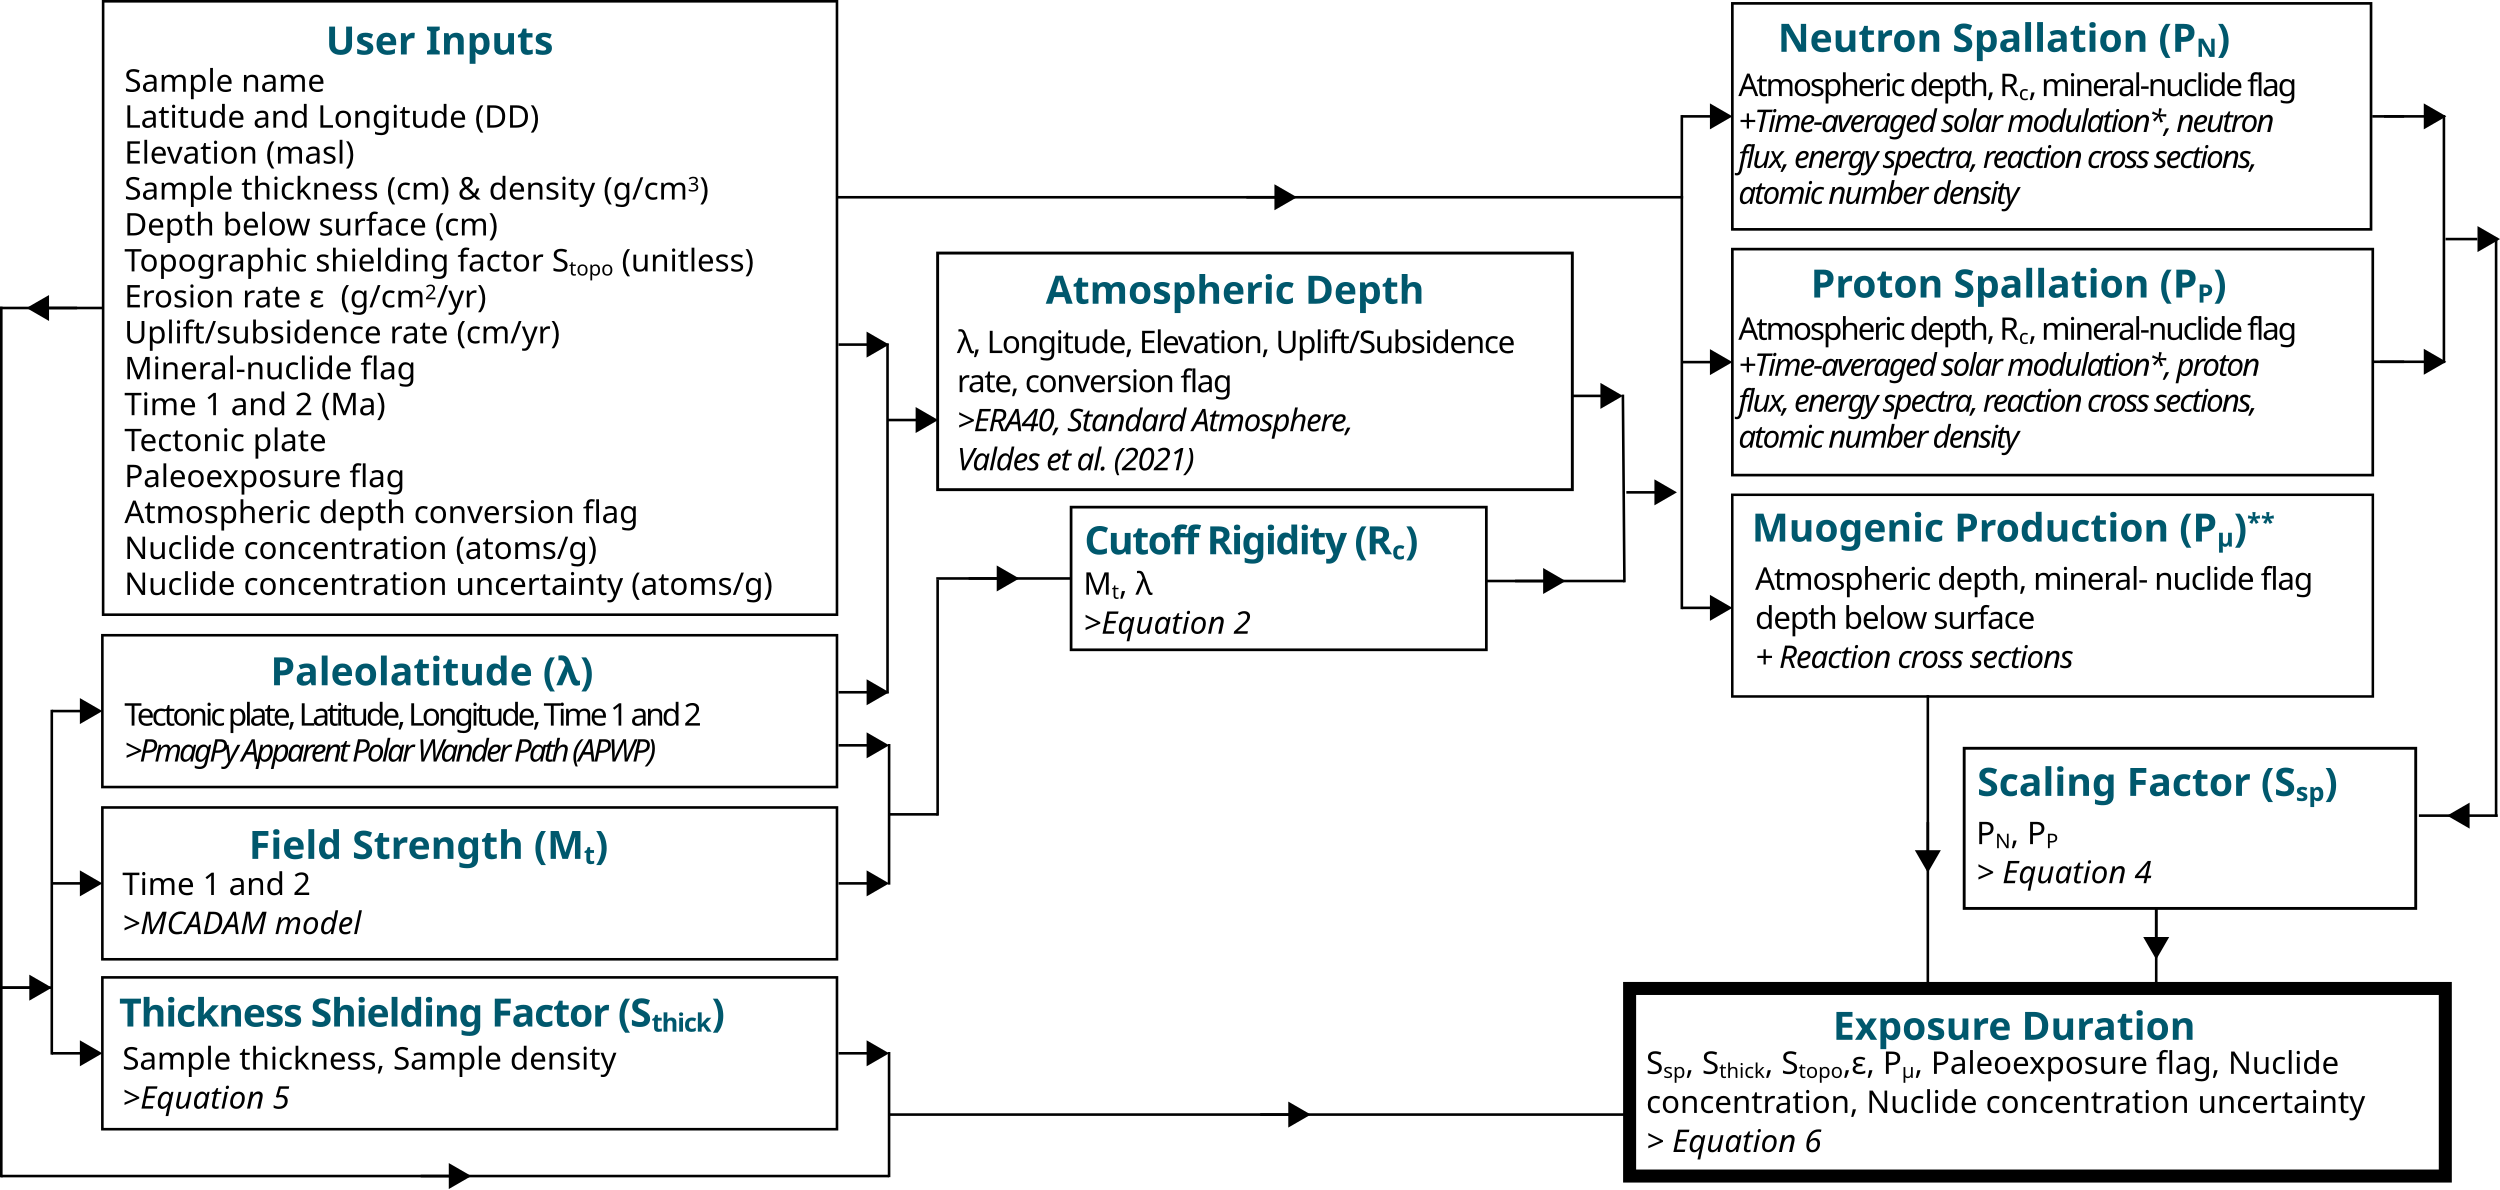
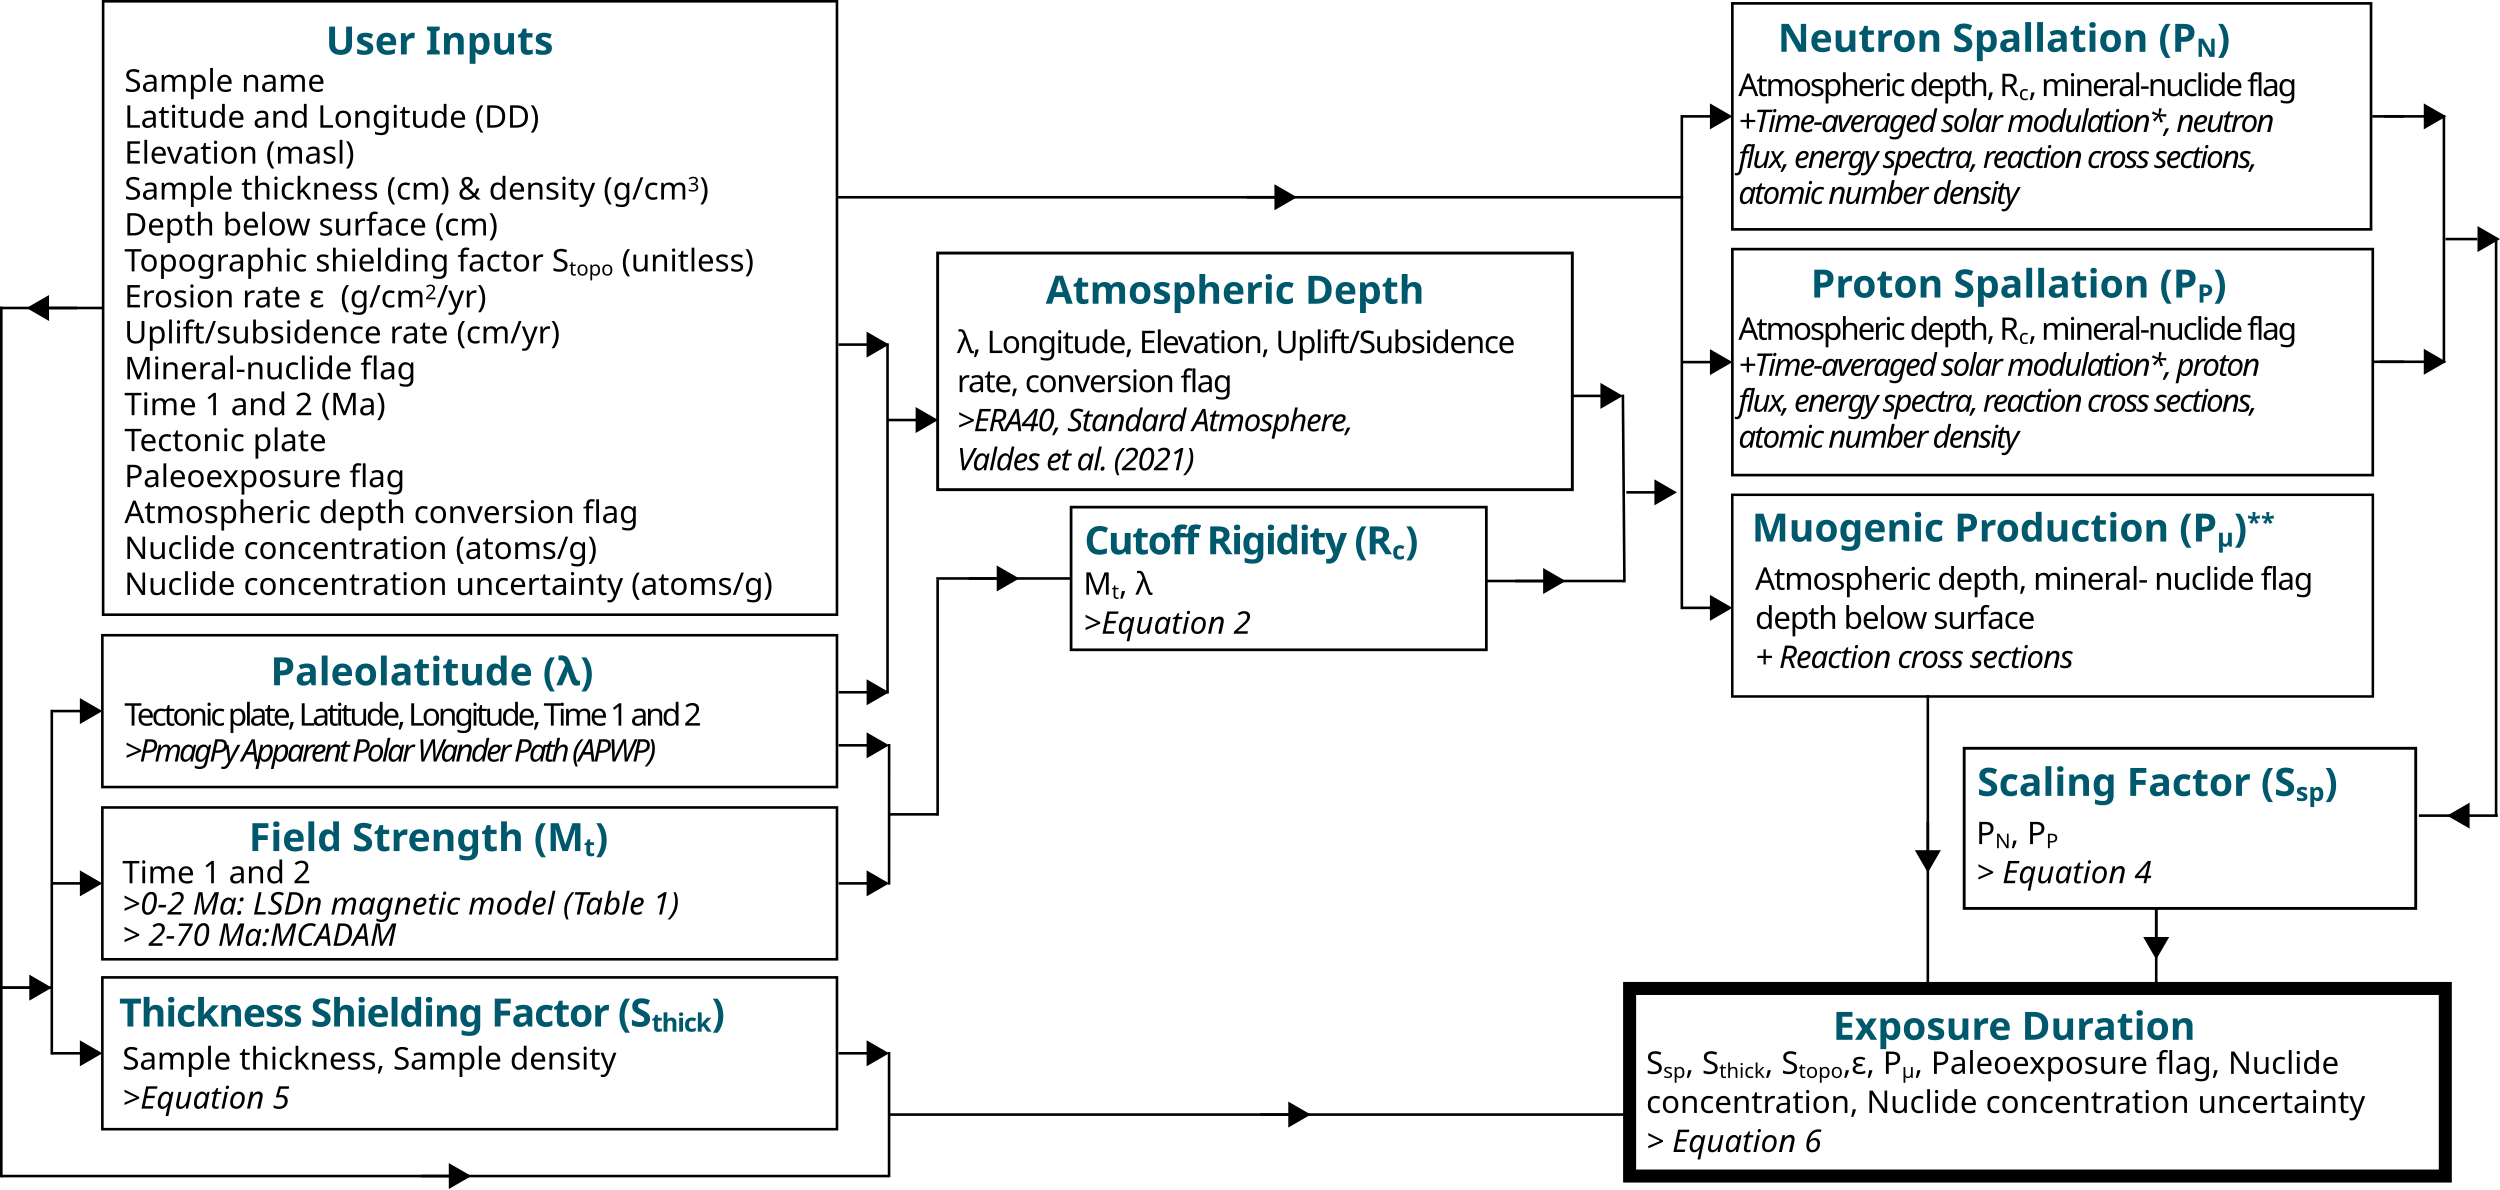
<svg xmlns="http://www.w3.org/2000/svg" version="1.1" id="svg1431" xml:space="preserve" width="1279.774" height="608.678" viewBox="0 0 1279.774 608.678">
  <defs id="defs1435">
+     <rect x="255.939" y="477.091" width="211.212" height="22.364" id="rect5" />
+     <rect x="239.788" y="475.849" width="126.727" height="19.879" id="rect4" />
    <rect x="69.736" y="-61.977" width="238.71" height="187.079" id="rect4672" />
    <clipPath clipPathUnits="userSpaceOnUse" id="clipPath1447">
      <path d="M 0,472.439 H 957.939 V 0 H 0 Z" id="path1445" />
    </clipPath>
    <clipPath clipPathUnits="userSpaceOnUse" id="clipPath1455">
      <path d="m 177.486,429.547 h 18.7 v -27.444 h -18.7 z" id="path1453" />
    </clipPath>
    <clipPath clipPathUnits="userSpaceOnUse" id="clipPath1459">
      <path d="m 196.186,429.547 v 0 -13.044 0 z" id="path1457" />
    </clipPath>
    <clipPath clipPathUnits="userSpaceOnUse" id="clipPath1463">
      <path d="m 177.486,415.147 v 0 -13.044 0 z" id="path1461" />
    </clipPath>
    <clipPath clipPathUnits="userSpaceOnUse" id="clipPath1581">
      <path d="M 0,472.439 H 957.939 V 0 H 0 Z" id="path1579" />
    </clipPath>
    <clipPath clipPathUnits="userSpaceOnUse" id="clipPath1589">
      <path d="m 517.59,300.878 h 18.699 V 273.434 H 517.59 Z" id="path1587" />
    </clipPath>
    <clipPath clipPathUnits="userSpaceOnUse" id="clipPath1593">
      <path d="m 536.289,300.878 v 0 -13.044 0 z" id="path1591" />
    </clipPath>
    <clipPath clipPathUnits="userSpaceOnUse" id="clipPath1597">
      <path d="m 517.59,286.478 v 0 -13.044 0 z" id="path1595" />
    </clipPath>
    <clipPath clipPathUnits="userSpaceOnUse" id="clipPath1775">
      <path d="M 0,472.439 H 957.939 V 0 H 0 Z" id="path1773" />
    </clipPath>
    <clipPath clipPathUnits="userSpaceOnUse" id="clipPath1775-6">
      <path d="M 0,472.439 H 957.939 V 0 H 0 Z" id="path1773-5" />
    </clipPath>
    <clipPath clipPathUnits="userSpaceOnUse" id="clipPath1581-1">
      <path d="M 0,472.439 H 957.939 V 0 H 0 Z" id="path1579-4" />
    </clipPath>
    <clipPath clipPathUnits="userSpaceOnUse" id="clipPath1589-5">
      <path d="m 517.59,300.878 h 18.699 V 273.434 H 517.59 Z" id="path1587-5" />
    </clipPath>
    <clipPath clipPathUnits="userSpaceOnUse" id="clipPath1593-9">
      <path d="m 536.289,300.878 v 0 -13.044 0 z" id="path1591-9" />
    </clipPath>
    <clipPath clipPathUnits="userSpaceOnUse" id="clipPath1597-9">
      <path d="m 517.59,286.478 v 0 -13.044 0 z" id="path1595-9" />
    </clipPath>
    <clipPath clipPathUnits="userSpaceOnUse" id="clipPath1447-2">
      <path d="M 0,472.439 H 957.939 V 0 H 0 Z" id="path1445-4" />
    </clipPath>
    <clipPath clipPathUnits="userSpaceOnUse" id="clipPath1455-0">
      <path d="m 177.486,429.547 h 18.7 v -27.444 h -18.7 z" id="path1453-6" />
    </clipPath>
    <clipPath clipPathUnits="userSpaceOnUse" id="clipPath1459-2">
      <path d="m 196.186,429.547 v 0 -13.044 0 z" id="path1457-2" />
    </clipPath>
    <clipPath clipPathUnits="userSpaceOnUse" id="clipPath1463-1">
      <path d="m 177.486,415.147 v 0 -13.044 0 z" id="path1461-0" />
    </clipPath>
  </defs>
  <g id="g1439" transform="matrix(1.333333,0,0,-1.333333,-10.79457,-30.37085)">
    <g id="g1441">
      <g id="g1443" clip-path="url(#clipPath1447)">
        <g id="g1449">
          <g id="g1451" />
          <g id="g1483">
            <g clip-path="url(#clipPath1455)" id="g1481">
              <g id="g1471">
                <g id="g1465" />
                <g id="g1469">
                  <g clip-path="url(#clipPath1459)" id="g1467" />
                </g>
              </g>
              <g id="g1479">
                <g id="g1473" />
                <g id="g1477">
                  <g clip-path="url(#clipPath1463)" id="g1475" />
                </g>
              </g>
            </g>
          </g>
        </g>
      </g>
    </g>
    <g id="g1575">
      <g id="g1577" clip-path="url(#clipPath1581)">
        <g id="g1583">
          <g id="g1585" />
          <g id="g1617">
            <g clip-path="url(#clipPath1589)" id="g1615">
              <g id="g1605">
                <g id="g1599" />
                <g id="g1603">
                  <g clip-path="url(#clipPath1593)" id="g1601" />
                </g>
              </g>
              <g id="g1613">
                <g id="g1607" />
                <g id="g1611">
                  <g clip-path="url(#clipPath1597)" id="g1609" />
                </g>
              </g>
            </g>
          </g>
        </g>
      </g>
    </g>
    <g id="g1441-4" transform="translate(-2.344475,-484.4311)">
      <g id="g1443-7" clip-path="url(#clipPath1447-2)">
        <g id="g1449-3">
          <g id="g1451-7" />
          <g id="g1483-1">
            <g clip-path="url(#clipPath1455-0)" id="g1481-5">
              <g id="g1471-8">
                <g id="g1465-4" />
                <g id="g1469-2">
                  <g clip-path="url(#clipPath1459-2)" id="g1467-8" />
                </g>
              </g>
              <g id="g1479-5">
                <g id="g1473-8" />
                <g id="g1477-2">
                  <g clip-path="url(#clipPath1463-1)" id="g1475-0" />
                </g>
              </g>
            </g>
          </g>
        </g>
      </g>
    </g>
    <path d="M 47.687,-23.278 H 329.438 V -258.775 H 47.687 Z" style="fill:none;stroke:#000000;stroke-width:1;stroke-linecap:butt;stroke-linejoin:miter;stroke-miterlimit:10;stroke-dasharray:none;stroke-opacity:1" id="path1485-9" />
    <text style="font-variant:normal;font-weight:bold;font-stretch:normal;font-size:15px;font-family:'Myriad Pro';-inkscape-font-specification:MyriadPro-Bold;writing-mode:lr-tb;fill:#00586d;fill-opacity:1;fill-rule:nonzero;stroke:none;stroke-width:1" id="text1489-0" x="133.193" y="43.687" transform="scale(1,-1)">
      <tspan id="tspan1487-7" style="stroke-width:1" x="133.193" y="43.687">User Inputs</tspan>
    </text>
    <text style="font-variant:normal;font-weight:normal;font-stretch:normal;font-size:12px;font-family:'Myriad Pro';-inkscape-font-specification:MyriadPro-Regular;writing-mode:lr-tb;fill:#000000;fill-opacity:1;fill-rule:nonzero;stroke:none;stroke-width:1" id="text1503-2" x="56.169" y="58.087" transform="scale(1,-1)">
      <tspan id="tspan1501-9" style="stroke-width:1" x="56.169" y="58.087" />
    </text>
    <path d="M 47.397,-332.791 H 329.439 v -58.287 H 47.397 Z" style="fill:none;stroke:#000000;stroke-width:1;stroke-linecap:butt;stroke-linejoin:miter;stroke-miterlimit:10;stroke-dasharray:none;stroke-opacity:1" id="path1537-9" />
-     <text style="font-variant:normal;font-weight:bold;font-stretch:normal;font-size:15px;font-family:'Myriad Pro';-inkscape-font-specification:MyriadPro-Bold;writing-mode:lr-tb;fill:#00586d;fill-opacity:1;fill-rule:nonzero;stroke:none;stroke-width:1" id="text1541-4" x="103.658" y="352.523" transform="scale(1,-1)">
-       <tspan id="tspan1539-7" style="stroke-width:1" x="103.658" y="352.523">Field Strength (M<tspan style="font-size:65%;baseline-shift:sub" id="tspan4732">t</tspan>)</tspan>
+     <text style="font-variant:normal;font-weight:bold;font-stretch:normal;font-size:15px;font-family:'Myriad Pro';-inkscape-font-specification:MyriadPro-Bold;writing-mode:lr-tb;fill:#00586d;fill-opacity:1;fill-rule:nonzero;stroke:none;stroke-width:1" id="text1541-4" x="103.658" y="349.523" transform="scale(1,-1)">
+       <tspan id="tspan1539-7" style="stroke-width:1" x="103.658" y="349.523">Field Strength (M<tspan style="font-size:65%;baseline-shift:sub" id="tspan4732">t</tspan>)</tspan>
    </text>
    <path d="M 47.397,-266.666 H 329.439 v -58.284 H 47.397 Z" style="fill:none;stroke:#000000;stroke-width:1;stroke-linecap:butt;stroke-linejoin:miter;stroke-miterlimit:10;stroke-dasharray:none;stroke-opacity:1" id="path1559-3" />
    <text style="font-variant:normal;font-weight:bold;font-stretch:normal;font-size:15px;font-family:'Myriad Pro';-inkscape-font-specification:MyriadPro-Bold;writing-mode:lr-tb;fill:#00586d;fill-opacity:1;fill-rule:nonzero;stroke:none;stroke-width:1" id="text1563-6" x="111.971" y="285.872" transform="scale(1,-1)">
      <tspan id="tspan1561-8" style="stroke-width:1" x="111.971" y="285.872">Paleolatitude (λ)</tspan>
    </text>
    <path d="m 368.084,-119.938 h 243.681 v -90.836 h -243.681 z" style="fill:none;stroke:#000000;stroke-width:1.123;stroke-linecap:butt;stroke-linejoin:miter;stroke-miterlimit:10;stroke-dasharray:none;stroke-opacity:1" id="path1573-9" />
    <g id="g1575-1" transform="translate(-2.344475,-484.4311)">
      <g id="g1577-6" clip-path="url(#clipPath1581-1)">
        <g id="g1583-7">
          <g id="g1585-1" />
          <g id="g1617-8">
            <g clip-path="url(#clipPath1589-5)" id="g1615-5">
              <g id="g1605-8">
                <g id="g1599-1" />
                <g id="g1603-3">
                  <g clip-path="url(#clipPath1593-9)" id="g1601-7" />
                </g>
              </g>
              <g id="g1613-0">
                <g id="g1607-2" />
                <g id="g1611-3">
                  <g clip-path="url(#clipPath1597-9)" id="g1609-2" />
                </g>
              </g>
            </g>
          </g>
        </g>
      </g>
    </g>
    <text style="font-variant:normal;font-weight:bold;font-stretch:normal;font-size:15px;font-family:'Myriad Pro';-inkscape-font-specification:MyriadPro-Bold;writing-mode:lr-tb;fill:#00586d;fill-opacity:1;fill-rule:nonzero;stroke:none;stroke-width:1" id="text1621-9" x="409.585" y="139.377" transform="scale(1,-1)">
      <tspan id="tspan1619-3" style="stroke-width:1" x="409.585" y="139.377">Atmospheric Depth</tspan>
    </text>
    <path d="M 47.397,-398.03 H 329.439 v -58.284 H 47.397 Z" style="fill:none;stroke:#000000;stroke-width:1;stroke-linecap:butt;stroke-linejoin:miter;stroke-miterlimit:10;stroke-dasharray:none;stroke-opacity:1" id="path1633-7" />
    <text style="font-variant:normal;font-weight:bold;font-stretch:normal;font-size:15px;font-family:'Myriad Pro';-inkscape-font-specification:MyriadPro-Bold;letter-spacing:-0.412px;writing-mode:lr-tb;fill:#00586d;fill-opacity:1;fill-rule:nonzero;stroke:none;stroke-width:1" id="text1637-0" x="53.824" y="416.909" transform="scale(1,-1)">
      <tspan id="tspan1635-8" style="stroke-width:1" x="53.824" y="416.909">Thickness Shielding Factor (S<tspan style="font-size:65%;baseline-shift:sub" id="tspan4776">thick</tspan>)</tspan>
    </text>
    <g id="g1655-4" transform="translate(27.98023,-295.7834)">
      <path d="M 0,0 V -131.389" style="fill:none;stroke:#000000;stroke-width:1;stroke-linecap:square;stroke-linejoin:miter;stroke-miterlimit:10;stroke-dasharray:none;stroke-opacity:1" id="path1657-7" />
    </g>
    <g id="g1659-7" transform="translate(27.98023,-295.7834)">
      <path d="M 0,0 H 12.24" style="fill:none;stroke:#000000;stroke-width:1;stroke-linecap:butt;stroke-linejoin:miter;stroke-miterlimit:10;stroke-dasharray:none;stroke-opacity:1" id="path1661-2" />
    </g>
    <g id="g1663-6" transform="translate(38.76082,-300.7697)">
      <path d="M 0,0 8.635,4.986 0,9.973 Z" style="fill:#000000;fill-opacity:1;fill-rule:nonzero;stroke:none" id="path1665-1" />
    </g>
    <g id="g1667-3" transform="translate(27.98023,-361.9344)">
      <path d="M 0,0 H 12.24" style="fill:none;stroke:#000000;stroke-width:1;stroke-linecap:butt;stroke-linejoin:miter;stroke-miterlimit:10;stroke-dasharray:none;stroke-opacity:1" id="path1669-0" />
    </g>
    <g id="g1671-7" transform="translate(38.76082,-366.9207)">
      <path d="M 0,0 8.635,4.986 0,9.973 Z" style="fill:#000000;fill-opacity:1;fill-rule:nonzero;stroke:none" id="path1673-4" />
    </g>
    <g id="g1675-1" transform="translate(27.98023,-427.1724)">
      <path d="M 0,0 H 12.24" style="fill:none;stroke:#000000;stroke-width:1;stroke-linecap:butt;stroke-linejoin:miter;stroke-miterlimit:10;stroke-dasharray:none;stroke-opacity:1" id="path1677-5" />
    </g>
    <g id="g1679-9" transform="translate(38.76082,-432.1588)">
      <path d="M 0,0 8.635,4.986 0,9.973 Z" style="fill:#000000;fill-opacity:1;fill-rule:nonzero;stroke:none" id="path1681-2" />
    </g>
    <g id="g1683-6" transform="translate(349.4535,-308.9332)">
      <path d="M 0,0 -0.018,-53.001" style="fill:none;stroke:#000000;stroke-width:1;stroke-linecap:square;stroke-linejoin:miter;stroke-miterlimit:10;stroke-dasharray:none;stroke-opacity:1" id="path1685-8" />
    </g>
    <g id="g1687-0" transform="translate(379.9848,-244.8712)">
      <path d="M 0,0 H 12.242" style="fill:none;stroke:#000000;stroke-width:1;stroke-linecap:butt;stroke-linejoin:miter;stroke-miterlimit:10;stroke-dasharray:none;stroke-opacity:1" id="path1689-5" />
    </g>
    <g id="g1691-2" transform="translate(390.768,-249.8575)">
      <path d="M 0,0 8.635,4.986 0,9.973 Z" style="fill:#000000;fill-opacity:1;fill-rule:nonzero;stroke:none" id="path1693-3" />
    </g>
    <path d="m 419.319,-217.487 h 159.433 v -54.77 H 419.319 Z" style="fill:none;stroke:#000000;stroke-width:1.047;stroke-linecap:butt;stroke-linejoin:miter;stroke-miterlimit:10;stroke-dasharray:none;stroke-opacity:1" id="path1695-5" />
    <text style="font-variant:normal;font-weight:bold;font-stretch:normal;font-size:15px;font-family:'Myriad Pro';-inkscape-font-specification:MyriadPro-Bold;letter-spacing:-0.54px;writing-mode:lr-tb;fill:#00586d;fill-opacity:1;fill-rule:nonzero;stroke:none;stroke-width:1" id="text1699-7" x="424.458" y="235.583" transform="scale(1,-1)">
      <tspan id="tspan1697-5" style="stroke-width:1" x="424.458" y="235.583">Cutoff Rigidity (R<tspan style="font-size:65%;baseline-shift:sub" id="tspan4794">c</tspan>)</tspan>
    </text>
    <g id="g1725-2" transform="translate(8.595925,-401.9779)">
      <path d="M 0,0 H 19.384" style="fill:none;stroke:#000000;stroke-width:1;stroke-linecap:butt;stroke-linejoin:miter;stroke-miterlimit:10;stroke-dasharray:none;stroke-opacity:1" id="path1727-0" />
    </g>
    <g id="g1729-7" transform="translate(8.595925,-474.3)">
      <path d="M 0,0 V 333.274" style="fill:none;stroke:#000000;stroke-width:1;stroke-linecap:square;stroke-linejoin:miter;stroke-miterlimit:10;stroke-dasharray:none;stroke-opacity:1" id="path1731-8" />
    </g>
    <g id="g1733-1" transform="translate(8.595925,-141.026)">
      <path d="M 0,0 H 38.8" style="fill:none;stroke:#000000;stroke-width:1;stroke-linecap:square;stroke-linejoin:miter;stroke-miterlimit:10;stroke-dasharray:none;stroke-opacity:1" id="path1735-3" />
    </g>
    <g id="g1737-4" transform="translate(631.1827,-174.7744)">
      <path d="M 0,0 0.575,-71.072" style="fill:none;stroke:#000000;stroke-width:1;stroke-linecap:square;stroke-linejoin:miter;stroke-miterlimit:10;stroke-dasharray:none;stroke-opacity:1" id="path1739-2" />
    </g>
    <g id="g1741-5" transform="translate(8.595925,-474.3)">
      <path d="M 0,0 H 340.839" style="fill:none;stroke:#000000;stroke-width:1;stroke-linecap:butt;stroke-linejoin:miter;stroke-miterlimit:10;stroke-dasharray:none;stroke-opacity:1" id="path1743-8" />
    </g>
    <g id="g1745-2" transform="translate(8.561825,-401.9779)">
      <path d="M 0,0 H 12.242" style="fill:none;stroke:#000000;stroke-width:1;stroke-linecap:butt;stroke-linejoin:miter;stroke-miterlimit:10;stroke-dasharray:none;stroke-opacity:1" id="path1747-7" />
    </g>
    <g id="g1749-7" transform="translate(19.34502,-406.9642)">
      <path d="M 0,0 8.635,4.986 0,9.973 Z" style="fill:#000000;fill-opacity:1;fill-rule:nonzero;stroke:none" id="path1751-5" />
    </g>
    <g id="g1753-7" transform="translate(169.6138,-474.3)">
      <path d="M 0,0 H 12.242" style="fill:none;stroke:#000000;stroke-width:1;stroke-linecap:butt;stroke-linejoin:miter;stroke-miterlimit:10;stroke-dasharray:none;stroke-opacity:1" id="path1755-1" />
    </g>
    <g id="g1757-2" transform="translate(180.397,-479.2864)">
      <path d="M 0,0 8.635,4.986 0,9.973 Z" style="fill:#000000;fill-opacity:1;fill-rule:nonzero;stroke:none" id="path1759-7" />
    </g>
    <g id="g1761-4" transform="translate(330.0351,-427.1724)">
      <path d="M 0,0 H 12.242" style="fill:none;stroke:#000000;stroke-width:1;stroke-linecap:butt;stroke-linejoin:miter;stroke-miterlimit:10;stroke-dasharray:none;stroke-opacity:1" id="path1763-8" />
    </g>
    <g id="g1765-3" transform="translate(340.8183,-432.1588)">
      <path d="M 0,0 8.635,4.986 0,9.973 Z" style="fill:#000000;fill-opacity:1;fill-rule:nonzero;stroke:none" id="path1767-5" />
    </g>
    <g id="g1769-1" transform="translate(-2.344475,-484.4311)">
      <g id="g1771-9" clip-path="url(#clipPath1775-6)">
        <path d="M 636.102,82.152 H 949.271 V 10.131 H 636.102 Z" style="fill:none;stroke:#000000;stroke-width:5;stroke-linecap:butt;stroke-linejoin:miter;stroke-miterlimit:10;stroke-dasharray:none;stroke-opacity:1" id="path1777-3" />
      </g>
    </g>
    <text style="font-variant:normal;font-weight:bold;font-stretch:normal;font-size:15px;font-family:'Myriad Pro';-inkscape-font-specification:MyriadPro-Bold;writing-mode:lr-tb;fill:#00586d;fill-opacity:1;fill-rule:nonzero;stroke:none;stroke-width:1" id="text1781-3" x="711.812" y="421.983" transform="scale(1,-1)">
      <tspan id="tspan1779-4" style="stroke-width:1" x="711.812" y="421.983">Exposure Duration</tspan>
    </text>
    <g id="g1825-5" transform="translate(37.70392,-141.026)">
      <path d="M 0,0 H -12.24" style="fill:none;stroke:#000000;stroke-width:1;stroke-linecap:butt;stroke-linejoin:miter;stroke-miterlimit:10;stroke-dasharray:none;stroke-opacity:1" id="path1827-0" />
    </g>
    <g id="g1829-7" transform="translate(26.92332,-136.0397)">
      <path d="M 0,0 -8.635,-4.986 0,-9.973 Z" style="fill:#000000;fill-opacity:1;fill-rule:nonzero;stroke:none" id="path1831-7" />
    </g>
    <g id="g1833-5" transform="translate(330.0375,-98.51224)">
      <path d="M 0,0 H 323.773" style="fill:none;stroke:#000000;stroke-width:1;stroke-linecap:square;stroke-linejoin:miter;stroke-miterlimit:10;stroke-dasharray:none;stroke-opacity:1" id="path1835-8" />
    </g>
    <g id="g1837-6" transform="translate(486.6068,-98.51224)">
      <path d="M 0,0 H 12.242" style="fill:none;stroke:#000000;stroke-width:1;stroke-linecap:butt;stroke-linejoin:miter;stroke-miterlimit:10;stroke-dasharray:none;stroke-opacity:1" id="path1839-4" />
    </g>
    <g id="g1841-7" transform="translate(497.39,-103.4985)">
      <path d="M 0,0 8.635,4.986 0,9.973 Z" style="fill:#000000;fill-opacity:1;fill-rule:nonzero;stroke:none" id="path1843-6" />
    </g>
    <g id="g1845-8" transform="translate(330.0351,-361.9344)">
      <path d="M 0,0 H 12.242" style="fill:none;stroke:#000000;stroke-width:1;stroke-linecap:butt;stroke-linejoin:miter;stroke-miterlimit:10;stroke-dasharray:none;stroke-opacity:1" id="path1847-7" />
    </g>
    <g id="g1849-2" transform="translate(340.8183,-366.9207)">
      <path d="M 0,0 8.635,4.986 0,9.973 Z" style="fill:#000000;fill-opacity:1;fill-rule:nonzero;stroke:none" id="path1851-1" />
    </g>
    <g id="g1853-9" transform="translate(330.0351,-308.9332)">
      <path d="M 0,0 H 12.242" style="fill:none;stroke:#000000;stroke-width:1;stroke-linecap:butt;stroke-linejoin:miter;stroke-miterlimit:10;stroke-dasharray:none;stroke-opacity:1" id="path1855-7" />
    </g>
    <g id="g1857-6" transform="translate(340.8183,-313.9195)">
      <path d="M 0,0 8.635,4.986 0,9.973 Z" style="fill:#000000;fill-opacity:1;fill-rule:nonzero;stroke:none" id="path1859-7" />
    </g>
    <g id="g1861-0" transform="translate(632.4981,-211.8081)">
      <path d="M 0,0 H 12.242" style="fill:none;stroke:#000000;stroke-width:1;stroke-linecap:butt;stroke-linejoin:miter;stroke-miterlimit:10;stroke-dasharray:none;stroke-opacity:1" id="path1863-8" />
    </g>
    <g id="g1865-1" transform="translate(643.2813,-216.7944)">
      <path d="M 0,0 8.635,4.986 0,9.973 Z" style="fill:#000000;fill-opacity:1;fill-rule:nonzero;stroke:none" id="path1867-2" />
    </g>
    <path d="m 762.209,-310.064 h 173.36 v -61.482 H 762.209 Z" style="fill:none;stroke:#000000;stroke-width:1.104;stroke-linecap:butt;stroke-linejoin:miter;stroke-miterlimit:10;stroke-dasharray:none;stroke-opacity:1" id="path1869-2" />
    <path d="M 673.202,-24.075 H 918.411 V -110.837 H 673.202 Z" style="fill:none;stroke:#000000;stroke-width:1.024;stroke-linecap:butt;stroke-linejoin:miter;stroke-miterlimit:10;stroke-dasharray:none;stroke-opacity:1" id="path1903-5" />
    <text style="font-variant:normal;font-weight:bold;font-stretch:normal;font-size:15px;font-family:'Myriad Pro';-inkscape-font-specification:MyriadPro-Bold;writing-mode:lr-tb;fill:#00586d;fill-opacity:1;fill-rule:nonzero;stroke:none;stroke-width:1" id="text1907-5" x="690.679" y="42.655" transform="scale(1,-1)">
      <tspan id="tspan1905-7" style="stroke-width:1" x="690.679" y="42.655">Neutron Spallation (P<tspan style="font-size:65%;baseline-shift:sub" id="tspan4804">N</tspan>)</tspan>
    </text>
    <path d="M 673.203,-118.425 H 919.081 V -205.185 H 673.203 Z" style="fill:none;stroke:#000000;stroke-width:1.025;stroke-linecap:butt;stroke-linejoin:miter;stroke-miterlimit:10;stroke-dasharray:none;stroke-opacity:1" id="path1937-4" />
    <text style="font-variant:normal;font-weight:bold;font-stretch:normal;font-size:15px;font-family:'Myriad Pro';-inkscape-font-specification:MyriadPro-Bold;writing-mode:lr-tb;fill:#00586d;fill-opacity:1;fill-rule:nonzero;stroke:none;stroke-width:1" id="text1941-2" x="703.311" y="137.003" transform="scale(1,-1)">
      <tspan id="tspan1939-7" style="stroke-width:1" x="703.311" y="137.003">Proton Spallation (P<tspan style="font-size:65%;baseline-shift:sub" id="tspan4816">P</tspan>)</tspan>
    </text>
    <path d="m 673.175,-212.745 h 245.934 v -77.43 H 673.175 Z" style="fill:none;stroke:#000000;stroke-width:0.969;stroke-linecap:butt;stroke-linejoin:miter;stroke-miterlimit:10;stroke-dasharray:none;stroke-opacity:1" id="path1971-4" />
    <text style="font-variant:normal;font-weight:bold;font-stretch:normal;font-size:15px;font-family:'Myriad Pro';-inkscape-font-specification:MyriadPro-Bold;writing-mode:lr-tb;fill:#00586d;fill-opacity:1;fill-rule:nonzero;stroke:none;stroke-width:1" id="text1975-4" x="680.706" y="230.683" transform="scale(1,-1)">
      <tspan id="tspan1973-8" style="stroke-width:1" x="680.706" y="230.683">Muogenic Production (P<tspan style="font-size:65%;baseline-shift:sub" id="tspan4855">μ</tspan>)<tspan style="font-size:65%;baseline-shift:super" id="tspan4853">**</tspan>
      </tspan>
    </text>
    <g id="g2013-9" transform="translate(653.8078,-67.45664)">
      <path d="M 0,0 H 12.242" style="fill:none;stroke:#000000;stroke-width:1;stroke-linecap:butt;stroke-linejoin:miter;stroke-miterlimit:10;stroke-dasharray:none;stroke-opacity:1" id="path2015-7" />
    </g>
    <g id="g2017-2" transform="translate(664.591,-72.44304)">
      <path d="M 0,0 8.635,4.986 0,9.973 Z" style="fill:#000000;fill-opacity:1;fill-rule:nonzero;stroke:none" id="path2019-0" />
    </g>
    <g id="g2021-4" transform="translate(653.8078,-161.8055)">
      <path d="M 0,0 H 12.242" style="fill:none;stroke:#000000;stroke-width:1;stroke-linecap:butt;stroke-linejoin:miter;stroke-miterlimit:10;stroke-dasharray:none;stroke-opacity:1" id="path2023-3" />
    </g>
    <g id="g2025-0" transform="translate(664.591,-166.7918)">
      <path d="M 0,0 8.635,4.986 0,9.973 Z" style="fill:#000000;fill-opacity:1;fill-rule:nonzero;stroke:none" id="path2027-4" />
    </g>
    <g id="g2029-8" transform="translate(653.8078,-256.1544)">
      <path d="M 0,0 H 12.242" style="fill:none;stroke:#000000;stroke-width:1;stroke-linecap:butt;stroke-linejoin:miter;stroke-miterlimit:10;stroke-dasharray:none;stroke-opacity:1" id="path2031-7" />
    </g>
    <g id="g2033-1" transform="translate(664.591,-261.1407)">
      <path d="M 0,0 8.635,4.986 0,9.973 Z" style="fill:#000000;fill-opacity:1;fill-rule:nonzero;stroke:none" id="path2035-0" />
    </g>
    <g id="g2037-2" transform="translate(917.3964,-67.45664)">
      <path d="M 6,0 H 25.382" style="fill:none;stroke:#000000;stroke-width:1;stroke-linecap:butt;stroke-linejoin:miter;stroke-miterlimit:10;stroke-dasharray:none;stroke-opacity:1" id="path2039-4" />
    </g>
    <g id="g2041-5" transform="translate(915.8964,-161.6784)">
      <path d="M 6,0 H 25.382" style="fill:none;stroke:#000000;stroke-width:1;stroke-linecap:butt;stroke-linejoin:miter;stroke-miterlimit:10;stroke-dasharray:none;stroke-opacity:1" id="path2043-9" />
    </g>
    <g id="g2045-3" transform="translate(946.3937,-67.45664)">
      <path d="M 0,0 V -94.222" style="fill:none;stroke:#000000;stroke-width:1;stroke-linecap:square;stroke-linejoin:miter;stroke-miterlimit:10;stroke-dasharray:none;stroke-opacity:1" id="path2047-5" />
    </g>
    <g id="g2049-8" transform="translate(947.0086,-114.5675)">
      <path d="M 0,0 H 12.242" style="fill:none;stroke:#000000;stroke-width:1;stroke-linecap:butt;stroke-linejoin:miter;stroke-miterlimit:10;stroke-dasharray:none;stroke-opacity:1" id="path2051-8" />
    </g>
    <g id="g2053-7" transform="translate(959.2918,-119.5538)">
      <path d="M 0,0 8.635,4.986 0,9.973 Z" style="fill:#000000;fill-opacity:1;fill-rule:nonzero;stroke:none" id="path2055-9" />
    </g>
    <g id="g2057-4" transform="translate(653.8078,-67.45664)">
      <path d="M 0,0 V -188.698" style="fill:none;stroke:#000000;stroke-width:1;stroke-linecap:square;stroke-linejoin:miter;stroke-miterlimit:10;stroke-dasharray:none;stroke-opacity:1" id="path2059-1" />
    </g>
    <g id="g2061-7" transform="translate(918.8784,-67.45664)">
      <path d="M 0,0 H 12.242" style="fill:none;stroke:#000000;stroke-width:1;stroke-linecap:butt;stroke-linejoin:miter;stroke-miterlimit:10;stroke-dasharray:none;stroke-opacity:1" id="path2063-7" />
    </g>
    <g id="g2065-0" transform="translate(938.6615,-72.44304)">
      <path d="M 0,0 8.635,4.986 0,9.973 Z" style="fill:#000000;fill-opacity:1;fill-rule:nonzero;stroke:none" id="path2067-9" />
    </g>
    <g id="g2069-2" transform="translate(918.8784,-161.6784)">
      <path d="M 0,0 H 12.242" style="fill:none;stroke:#000000;stroke-width:1;stroke-linecap:butt;stroke-linejoin:miter;stroke-miterlimit:10;stroke-dasharray:none;stroke-opacity:1" id="path2071-2" />
    </g>
    <g id="g2073-3" transform="translate(938.6615,-166.6647)">
      <path d="M 0,0 8.635,4.986 0,9.973 Z" style="fill:#000000;fill-opacity:1;fill-rule:nonzero;stroke:none" id="path2075-2" />
    </g>
    <g id="g2077-1" transform="translate(748.2537,-338.4204)">
      <path d="M 0,0 V -12.242" style="fill:none;stroke:#000000;stroke-width:1;stroke-linecap:butt;stroke-linejoin:miter;stroke-miterlimit:10;stroke-dasharray:none;stroke-opacity:1" id="path2079-2" />
    </g>
    <g id="g2081-7" transform="translate(743.2674,-349.2036)">
      <path d="M 0,0 4.986,-8.635 9.973,0 Z" style="fill:#000000;fill-opacity:1;fill-rule:nonzero;stroke:none" id="path2083-7" />
    </g>
    <g id="g2085-8" transform="matrix(1,0,0,1.090498,748.2538,-402.2334)">
      <path d="M 0,0 V 102.731" style="fill:none;stroke:#000000;stroke-width:1;stroke-linecap:square;stroke-linejoin:miter;stroke-miterlimit:10;stroke-dasharray:none;stroke-opacity:1" id="path2087-7" />
    </g>
    <g id="g2089-3" transform="translate(966.427,-114.5675)">
      <path d="M 0,0 V -221.358" style="fill:none;stroke:#000000;stroke-width:1;stroke-linecap:square;stroke-linejoin:miter;stroke-miterlimit:10;stroke-dasharray:none;stroke-opacity:1" id="path2091-2" />
    </g>
    <g id="g2093-1" transform="translate(349.4352,-427.1724)">
      <path d="M 0,0 V -47.057" style="fill:none;stroke:#000000;stroke-width:1;stroke-linecap:square;stroke-linejoin:miter;stroke-miterlimit:10;stroke-dasharray:none;stroke-opacity:1" id="path2095-3" />
    </g>
    <g id="g2097-2" transform="translate(330.0351,-288.56)">
      <path d="M 0,0 H 12.242" style="fill:none;stroke:#000000;stroke-width:1;stroke-linecap:butt;stroke-linejoin:miter;stroke-miterlimit:10;stroke-dasharray:none;stroke-opacity:1" id="path2099-7" />
    </g>
    <g id="g2101-0" transform="translate(340.8183,-293.5464)">
      <path d="M 0,0 8.635,4.986 0,9.973 Z" style="fill:#000000;fill-opacity:1;fill-rule:nonzero;stroke:none" id="path2103-5" />
    </g>
    <g id="g2105-0" transform="translate(330.0168,-155.0791)">
      <path d="M 0,0 H 12.242" style="fill:none;stroke:#000000;stroke-width:1;stroke-linecap:butt;stroke-linejoin:miter;stroke-miterlimit:10;stroke-dasharray:none;stroke-opacity:1" id="path2107-9" />
    </g>
    <g id="g2109-3" transform="translate(340.8,-160.0654)">
      <path d="M 0,0 8.635,4.986 0,9.973 Z" style="fill:#000000;fill-opacity:1;fill-rule:nonzero;stroke:none" id="path2111-5" />
    </g>
    <g id="g2113-4" transform="translate(611.7643,-174.7744)">
      <path d="M 0,0 H 12.242" style="fill:none;stroke:#000000;stroke-width:1;stroke-linecap:butt;stroke-linejoin:miter;stroke-miterlimit:10;stroke-dasharray:none;stroke-opacity:1" id="path2115-7" />
    </g>
    <g id="g2117-8" transform="translate(622.5475,-179.7608)">
      <path d="M 0,0 8.635,4.986 0,9.973 Z" style="fill:#000000;fill-opacity:1;fill-rule:nonzero;stroke:none" id="path2119-3" />
    </g>
    <g id="g2121-0" transform="translate(349.4535,-335.4338)">
      <path d="M 0,0 H 18.63" style="fill:none;stroke:#000000;stroke-width:1;stroke-linecap:butt;stroke-linejoin:miter;stroke-miterlimit:10;stroke-dasharray:none;stroke-opacity:1" id="path2123-4" />
    </g>
    <g id="g2125-1" transform="translate(589.773,-245.8463)">
      <path d="M 0,0 H 12.242" style="fill:none;stroke:#000000;stroke-width:1;stroke-linecap:butt;stroke-linejoin:miter;stroke-miterlimit:10;stroke-dasharray:none;stroke-opacity:1" id="path2127-7" />
    </g>
    <g id="g2129-9" transform="translate(600.5561,-250.8326)">
      <path d="M 0,0 8.635,4.986 0,9.973 Z" style="fill:#000000;fill-opacity:1;fill-rule:nonzero;stroke:none" id="path2131-5" />
    </g>
    <g id="g2133-3" transform="matrix(0.7956967,0,0,1,578.2822,-245.8463)">
      <path d="M 0,0 H 67.206" style="fill:none;stroke:#000000;stroke-width:1;stroke-linecap:butt;stroke-linejoin:miter;stroke-miterlimit:10;stroke-dasharray:none;stroke-opacity:1" id="path2135-2" />
    </g>
    <g id="g2137-9" transform="matrix(0.3044597,0,0,1,935.1164,-335.9257)">
      <path d="M 6,0 H 44.8" style="fill:none;stroke:#000000;stroke-width:1;stroke-linecap:square;stroke-linejoin:miter;stroke-miterlimit:10;stroke-dasharray:none;stroke-opacity:1" id="path2139-9" />
    </g>
    <g id="g2141-8" transform="translate(961.0376,-335.9257)">
      <path d="M 6,0 H -6.24" style="fill:none;stroke:#000000;stroke-width:1;stroke-linecap:butt;stroke-linejoin:miter;stroke-miterlimit:10;stroke-dasharray:none;stroke-opacity:1" id="path2143-0" />
    </g>
    <g id="g2145-8" transform="translate(950.2569,-330.9394)">
      <path d="M 6,0 -2.635,-4.986 6,-9.973 Z" style="fill:#000000;fill-opacity:1;fill-rule:nonzero;stroke:none" id="path2147-9" />
    </g>
    <g id="g2149-7" transform="translate(835.9376,-371.746)">
      <path d="M 0,0 V -12.242" style="fill:none;stroke:#000000;stroke-width:1;stroke-linecap:butt;stroke-linejoin:miter;stroke-miterlimit:10;stroke-dasharray:none;stroke-opacity:1" id="path2151-0" />
    </g>
    <g id="g2153-8" transform="translate(830.9513,-382.5291)">
      <path d="M 0,0 4.986,-8.635 9.973,0 Z" style="fill:#000000;fill-opacity:1;fill-rule:nonzero;stroke:none" id="path2155-8" />
    </g>
    <g id="g2157-6" transform="matrix(1,0,0,0.8828792,835.9376,-402.2786)">
      <path d="M 0,0 V 34.583" style="fill:none;stroke:#000000;stroke-width:1;stroke-linecap:square;stroke-linejoin:miter;stroke-miterlimit:10;stroke-dasharray:none;stroke-opacity:1" id="path2159-2" />
    </g>
    <g id="g2161-2" transform="translate(348.8446,-155.0791)">
      <path d="M 0,0 V -133.481" style="fill:none;stroke:#000000;stroke-width:1;stroke-linecap:square;stroke-linejoin:miter;stroke-miterlimit:10;stroke-dasharray:none;stroke-opacity:1" id="path2163-7" />
    </g>
    <g id="g2165-3" transform="translate(348.8537,-184.0394)">
      <path d="M 0,0 H 12.242" style="fill:none;stroke:#000000;stroke-width:1;stroke-linecap:butt;stroke-linejoin:miter;stroke-miterlimit:10;stroke-dasharray:none;stroke-opacity:1" id="path2167-1" />
    </g>
    <g id="g2169-1" transform="translate(359.6369,-189.0257)">
      <path d="M 0,0 8.635,4.986 0,9.973 Z" style="fill:#000000;fill-opacity:1;fill-rule:nonzero;stroke:none" id="path2171-1" />
    </g>
    <g id="g2173-7" transform="translate(368.0835,-245.8463)">
      <path d="M 0,0 V -89.587" style="fill:none;stroke:#000000;stroke-width:1;stroke-linecap:square;stroke-linejoin:miter;stroke-miterlimit:10;stroke-dasharray:none;stroke-opacity:1" id="path2175-8" />
    </g>
    <g id="g2177-3" transform="translate(367.5527,-244.8712)">
      <path d="M 0,0 H 51.743" style="fill:none;stroke:#000000;stroke-width:1;stroke-linecap:butt;stroke-linejoin:miter;stroke-miterlimit:10;stroke-dasharray:none;stroke-opacity:1" id="path2179-1" />
    </g>
    <g id="g2181-2" transform="translate(349.4169,-450.7009)">
      <path d="M 0,0 H 284.341" style="fill:none;stroke:#000000;stroke-width:1;stroke-linecap:butt;stroke-linejoin:miter;stroke-miterlimit:10;stroke-dasharray:none;stroke-opacity:1" id="path2183-7" />
    </g>
    <g id="g2185-8" transform="translate(491.9239,-450.7009)">
      <path d="M 0,0 H 12.242" style="fill:none;stroke:#000000;stroke-width:1;stroke-linecap:butt;stroke-linejoin:miter;stroke-miterlimit:10;stroke-dasharray:none;stroke-opacity:1" id="path2187-8" />
    </g>
    <g id="g2189-6" transform="translate(502.7071,-455.6872)">
      <path d="M 0,0 8.635,4.986 0,9.973 Z" style="fill:#000000;fill-opacity:1;fill-rule:nonzero;stroke:none" id="path2191-4" />
    </g>
    <text xml:space="preserve" style="font-size:30px;line-height:1.25;font-family:sans-serif;stroke-width:0.75" x="80.464" y="85.445" id="text4678" transform="scale(1,-1)">
      <tspan id="tspan4676" x="80.464" y="85.445" style="stroke-width:0.75" />
    </text>
    <text xml:space="preserve" style="font-size:12px;line-height:1.15;font-family:sans-serif;stroke-width:0.75" x="55.848" y="57.988" id="text4682" transform="scale(1,-1)">
      <tspan id="tspan4680" x="55.848" y="57.988" style="font-size:12px;stroke-width:0.75">Sample name</tspan>
      <tspan x="55.848" y="71.788" style="font-size:12px;stroke-width:0.75" id="tspan4684">Latitude and Longitude (DD)</tspan>
      <tspan x="55.848" y="85.588" style="font-size:12px;stroke-width:0.75" id="tspan4686">Elevation (masl)</tspan>
      <tspan x="55.848" y="99.388" style="font-size:12px;stroke-width:0.75" id="tspan4688">Sample thickness (cm) &amp; density (g/cm<tspan style="font-size:65%;baseline-shift:super" id="tspan4690">3</tspan>)</tspan>
      <tspan x="55.848" y="113.188" style="font-size:12px;stroke-width:0.75" id="tspan4694">Depth below surface (cm)</tspan>
      <tspan x="55.848" y="126.988" style="font-size:12px;stroke-width:0.75" id="tspan4700">Topographic shielding factor S<tspan style="font-size:65%;baseline-shift:sub" id="tspan4698">topo</tspan> (unitless)</tspan>
      <tspan x="55.848" y="140.788" style="font-size:12px;stroke-width:0.75" id="tspan4706">Erosion rate ε  (g/cm<tspan style="font-size:65%;baseline-shift:super" id="tspan4708">2</tspan>/yr)</tspan>
      <tspan x="55.848" y="154.588" style="font-size:12px;stroke-width:0.75" id="tspan4969">Uplift/subsidence rate (cm/yr)</tspan>
      <tspan x="55.848" y="168.388" style="font-size:12px;stroke-width:0.75" id="tspan4710">Mineral-nuclide flag</tspan>
      <tspan x="55.848" y="182.188" style="font-size:12px;stroke-width:0.75" id="tspan4712">Time 1 and 2 (Ma)</tspan>
      <tspan x="55.848" y="195.988" style="font-size:12px;stroke-width:0.75" id="tspan4714">Tectonic plate</tspan>
      <tspan x="55.848" y="209.788" style="font-size:12px;stroke-width:0.75" id="tspan4716">Paleoexposure flag</tspan>
      <tspan x="55.848" y="223.588" style="font-size:12px;stroke-width:0.75" id="tspan4718">Atmospheric depth conversion flag</tspan>
      <tspan x="55.848" y="237.388" style="font-size:12px;stroke-width:0.75" id="tspan4720">Nuclide concentration (atoms/g)</tspan>
      <tspan x="55.848" y="251.188" style="font-size:12px;stroke-width:0.75" id="tspan4724">Nuclide concentration uncertainty (atoms/g)</tspan>
      <tspan x="55.848" y="264.988" style="font-size:12px;stroke-width:0.75" id="tspan4722" />
      <tspan x="55.848" y="278.788" style="font-size:12px;stroke-width:0.75" id="tspan4692" />
    </text>
    <text xml:space="preserve" style="font-size:12px;line-height:1.15;font-family:sans-serif;letter-spacing:-1.065px;stroke-width:0.75" x="55.848" y="301.357" id="text4728" transform="scale(1,-1)">
      <tspan id="tspan4726" x="55.848" y="301.357" style="letter-spacing:-1.065px;stroke-width:0.75">Tectonic plate, Latitude, Longitude, Time 1 and 2 </tspan>
      <tspan x="55.848" y="315.157" style="font-style:italic;font-variant:normal;font-weight:normal;font-stretch:normal;font-family:sans-serif;-inkscape-font-specification:'sans-serif Italic';letter-spacing:-1.065px;stroke-width:0.75" id="tspan4730">&gt;PmagPy Apparent Polar Wander Path (APWP)</tspan>
    </text>
-     <text xml:space="preserve" style="font-size:12px;line-height:1.25;font-family:sans-serif;stroke-width:0.75" x="55.063" y="366.391" id="text4772" transform="scale(1,-1)">
-       <tspan id="tspan4770" x="55.063" y="366.391" style="stroke-width:0.75">Time 1 and 2</tspan>
-       <tspan x="55.063" y="381.391" style="font-style:italic;font-variant:normal;font-weight:normal;font-stretch:normal;font-family:sans-serif;-inkscape-font-specification:'sans-serif Italic';stroke-width:0.75" id="tspan4774">&gt;MCADAM model</tspan>
+     <text xml:space="preserve" style="font-size:12px;line-height:1.25;font-family:sans-serif;letter-spacing:0px;word-spacing:-0.045px;stroke-width:0.75" x="55.063" y="358.891" id="text4772" transform="scale(1,-1)">
+       <tspan id="tspan4770" x="55.063" y="358.891" style="letter-spacing:0px;word-spacing:-0.045px;stroke-width:0.75" dy="3">Time 1 and 2</tspan>
+       <tspan x="55.063" y="373.891" style="font-style:italic;font-variant:normal;font-weight:normal;font-stretch:normal;font-family:sans-serif;-inkscape-font-specification:'sans-serif Italic';letter-spacing:0px;word-spacing:-0.045px;stroke-width:0.75" id="tspan4774">&gt;0-2 Ma: LSDn magnetic model (Table 1)</tspan>
+       <tspan x="55.063" y="388.891" style="font-style:italic;font-variant:normal;font-weight:normal;font-stretch:normal;font-family:sans-serif;-inkscape-font-specification:'sans-serif Italic';letter-spacing:0px;word-spacing:-0.045px;stroke-width:0.75" id="tspan1" dy="-3">&gt; 2-70 Ma:MCADAM</tspan>
    </text>
    <text xml:space="preserve" style="font-size:12px;line-height:1.25;font-family:sans-serif;stroke-width:0.75" x="55.063" y="433.408" id="text4780" transform="scale(1,-1)">
      <tspan id="tspan4778" x="55.063" y="433.408" style="stroke-width:0.75">Sample thickness, Sample density</tspan>
      <tspan x="55.063" y="448.408" style="font-style:italic;font-variant:normal;font-weight:normal;font-stretch:normal;font-family:sans-serif;-inkscape-font-specification:'sans-serif Italic';stroke-width:0.75" id="tspan4782">&gt;Equation 5</tspan>
    </text>
    <text xml:space="preserve" style="font-size:12px;line-height:1.25;font-family:sans-serif;letter-spacing:-0.472px;stroke-width:0.75" x="375.518" y="158.338" id="text4786" transform="scale(1,-1)">
      <tspan id="tspan4784" x="375.518" y="158.338" style="letter-spacing:-0.472px;stroke-width:0.75">λ, Longitude, Elevation, Uplift/Subsidence</tspan>
      <tspan x="375.518" y="173.338" style="letter-spacing:-0.472px;stroke-width:0.75" id="tspan4788">rate, conversion flag</tspan>
      <tspan x="375.518" y="188.338" style="font-style:italic;font-variant:normal;font-weight:normal;font-stretch:normal;font-family:sans-serif;-inkscape-font-specification:'sans-serif Italic';letter-spacing:-0.472px;stroke-width:0.75" id="tspan4790">&gt;ERA40, Standard Atmosphere, </tspan>
      <tspan x="375.518" y="203.338" style="font-style:italic;font-variant:normal;font-weight:normal;font-stretch:normal;font-family:sans-serif;-inkscape-font-specification:'sans-serif Italic';letter-spacing:-0.472px;stroke-width:0.75" id="tspan4792">Valdes et al. (2021) </tspan>
    </text>
    <text xml:space="preserve" style="font-size:12px;line-height:1.25;font-family:sans-serif;stroke-width:0.75" x="424.04" y="251.097" id="text4798" transform="scale(1,-1)">
      <tspan id="tspan4796" x="424.04" y="251.097" style="stroke-width:0.75">M<tspan style="font-size:65%;baseline-shift:sub" id="tspan4802">t</tspan>, λ</tspan>
      <tspan x="424.04" y="266.097" style="font-style:italic;font-variant:normal;font-weight:normal;font-stretch:normal;font-family:sans-serif;-inkscape-font-specification:'sans-serif Italic';stroke-width:0.75" id="tspan4800">&gt;Equation 2</tspan>
    </text>
    <text xml:space="preserve" style="font-size:12px;line-height:1.15;font-family:sans-serif;letter-spacing:-0.743px;stroke-width:0.75" x="675.5" y="59.647" id="text4808" transform="scale(1,-1)">
      <tspan id="tspan4806" x="675.5" y="59.647" style="stroke-width:0.75">Atmospheric depth, R<tspan style="font-size:65%;baseline-shift:sub" id="tspan4849">c</tspan>, mineral-nuclide flag</tspan>
      <tspan x="675.5" y="73.447" style="font-style:italic;font-variant:normal;font-weight:normal;font-stretch:normal;font-family:sans-serif;-inkscape-font-specification:'sans-serif Italic';stroke-width:0.75" id="tspan4810">+Time-averaged solar modulation*, neutron </tspan>
      <tspan x="675.5" y="87.247" style="font-style:italic;font-variant:normal;font-weight:normal;font-stretch:normal;font-family:sans-serif;-inkscape-font-specification:'sans-serif Italic';stroke-width:0.75" id="tspan4812">flux, energy spectra, reaction cross sections, </tspan>
      <tspan x="675.5" y="101.047" style="font-style:italic;font-variant:normal;font-weight:normal;font-stretch:normal;font-family:sans-serif;-inkscape-font-specification:'sans-serif Italic';stroke-width:0.75" id="tspan4814">atomic number density</tspan>
    </text>
    <text xml:space="preserve" style="font-size:12px;line-height:1.15;font-family:sans-serif;letter-spacing:-0.743px;stroke-width:0.75" x="675.5" y="153.249" id="text4808-0" transform="scale(1,-1)">
      <tspan id="tspan4806-4" x="675.5" y="153.249" style="stroke-width:0.75">Atmospheric depth, R<tspan style="font-size:65%;baseline-shift:sub" id="tspan4851">c</tspan>, mineral-nuclide flag</tspan>
      <tspan x="675.5" y="167.049" style="font-style:italic;font-variant:normal;font-weight:normal;font-stretch:normal;font-family:sans-serif;-inkscape-font-specification:'sans-serif Italic';stroke-width:0.75" id="tspan4810-9">+Time-averaged solar modulation*, proton </tspan>
      <tspan x="675.5" y="180.849" style="font-style:italic;font-variant:normal;font-weight:normal;font-stretch:normal;font-family:sans-serif;-inkscape-font-specification:'sans-serif Italic';stroke-width:0.75" id="tspan4812-3">flux, energy spectra, reaction cross sections, </tspan>
      <tspan x="675.5" y="194.649" style="font-style:italic;font-variant:normal;font-weight:normal;font-stretch:normal;font-family:sans-serif;-inkscape-font-specification:'sans-serif Italic';stroke-width:0.75" id="tspan4814-9">atomic number density</tspan>
    </text>
    <text xml:space="preserve" style="font-size:12px;line-height:1.25;font-family:sans-serif;letter-spacing:-0.398px;stroke-width:0.75" x="681.946" y="249.214" id="text4873" transform="scale(1,-1)">
      <tspan id="tspan4871" x="681.946" y="249.214" style="stroke-width:0.75">Atmospheric depth, mineral- nuclide flag</tspan>
      <tspan x="681.946" y="264.214" style="stroke-width:0.75" id="tspan4875">depth below surface</tspan>
      <tspan x="681.946" y="279.214" style="font-style:italic;font-variant:normal;font-weight:normal;font-stretch:normal;font-family:sans-serif;-inkscape-font-specification:'sans-serif Italic';stroke-width:0.75" id="tspan4877">+ Reaction cross sections</tspan>
    </text>
    <text style="font-variant:normal;font-weight:bold;font-stretch:normal;font-size:15px;font-family:'Myriad Pro';-inkscape-font-specification:MyriadPro-Bold;writing-mode:lr-tb;fill:#00586d;fill-opacity:1;fill-rule:nonzero;stroke:none;stroke-width:1" id="text1975-4-2" x="767.216" y="328.338" transform="scale(1,-1)">
      <tspan id="tspan1973-8-9" style="stroke-width:1" x="767.216" y="328.338">Scaling Factor (S<tspan style="font-size:65%;baseline-shift:sub" id="tspan4903">sp</tspan>)</tspan>
    </text>
    <text xml:space="preserve" style="font-size:12px;line-height:1.25;font-family:sans-serif;stroke-width:0.75" x="766.842" y="346.873" id="text4907" transform="scale(1,-1)">
      <tspan id="tspan4905" x="766.842" y="346.873" style="stroke-width:0.75">P<tspan style="font-size:65%;baseline-shift:sub" id="tspan4911">N</tspan>, P<tspan style="font-size:65%;baseline-shift:sub" id="tspan4913">P</tspan>
      </tspan>
      <tspan x="766.842" y="361.873" style="font-style:italic;font-variant:normal;font-weight:normal;font-stretch:normal;font-family:sans-serif;-inkscape-font-specification:'sans-serif Italic';stroke-width:0.75" id="tspan4909">&gt; Equation 4</tspan>
    </text>
    <text xml:space="preserve" style="font-size:12px;line-height:1.25;font-family:sans-serif;stroke-width:0.75" x="640.088" y="435.063" id="text4917" transform="scale(1,-1)">
      <tspan x="640.088" y="435.063" style="stroke-width:0.75" id="tspan4945">S<tspan style="font-size:65%;baseline-shift:sub" id="tspan4949">sp</tspan>, S<tspan style="font-size:65%;baseline-shift:sub" id="tspan4951">thick</tspan>, S<tspan style="font-size:65%;baseline-shift:sub" id="tspan4953">topo</tspan>,ε, P<tspan style="font-size:65%;baseline-shift:sub" id="tspan4955">μ</tspan>, Paleoexposure flag, Nuclide </tspan>
      <tspan x="640.088" y="450.063" style="stroke-width:0.75" id="tspan4967">concentration, Nuclide concentration uncertainty</tspan>
      <tspan x="640.088" y="465.063" style="font-style:italic;font-variant:normal;font-weight:normal;font-stretch:normal;font-family:sans-serif;-inkscape-font-specification:'sans-serif Italic';stroke-width:0.75" id="tspan4947">&gt; Equation 6 </tspan>
    </text>
+     <text xml:space="preserve" transform="matrix(0.75,0,0,-0.75,8.095925,-22.77814)" id="text4" style="line-height:1.25;font-family:sans-serif;font-size:16px;white-space:pre;shape-inside:url(#rect4)" />
+     <text xml:space="preserve" transform="matrix(0.75,0,0,-0.75,8.095925,-22.77814)" id="text5" style="line-height:1.25;font-family:sans-serif;font-size:16px;white-space:pre;shape-inside:url(#rect5)" />
  </g>
</svg>
